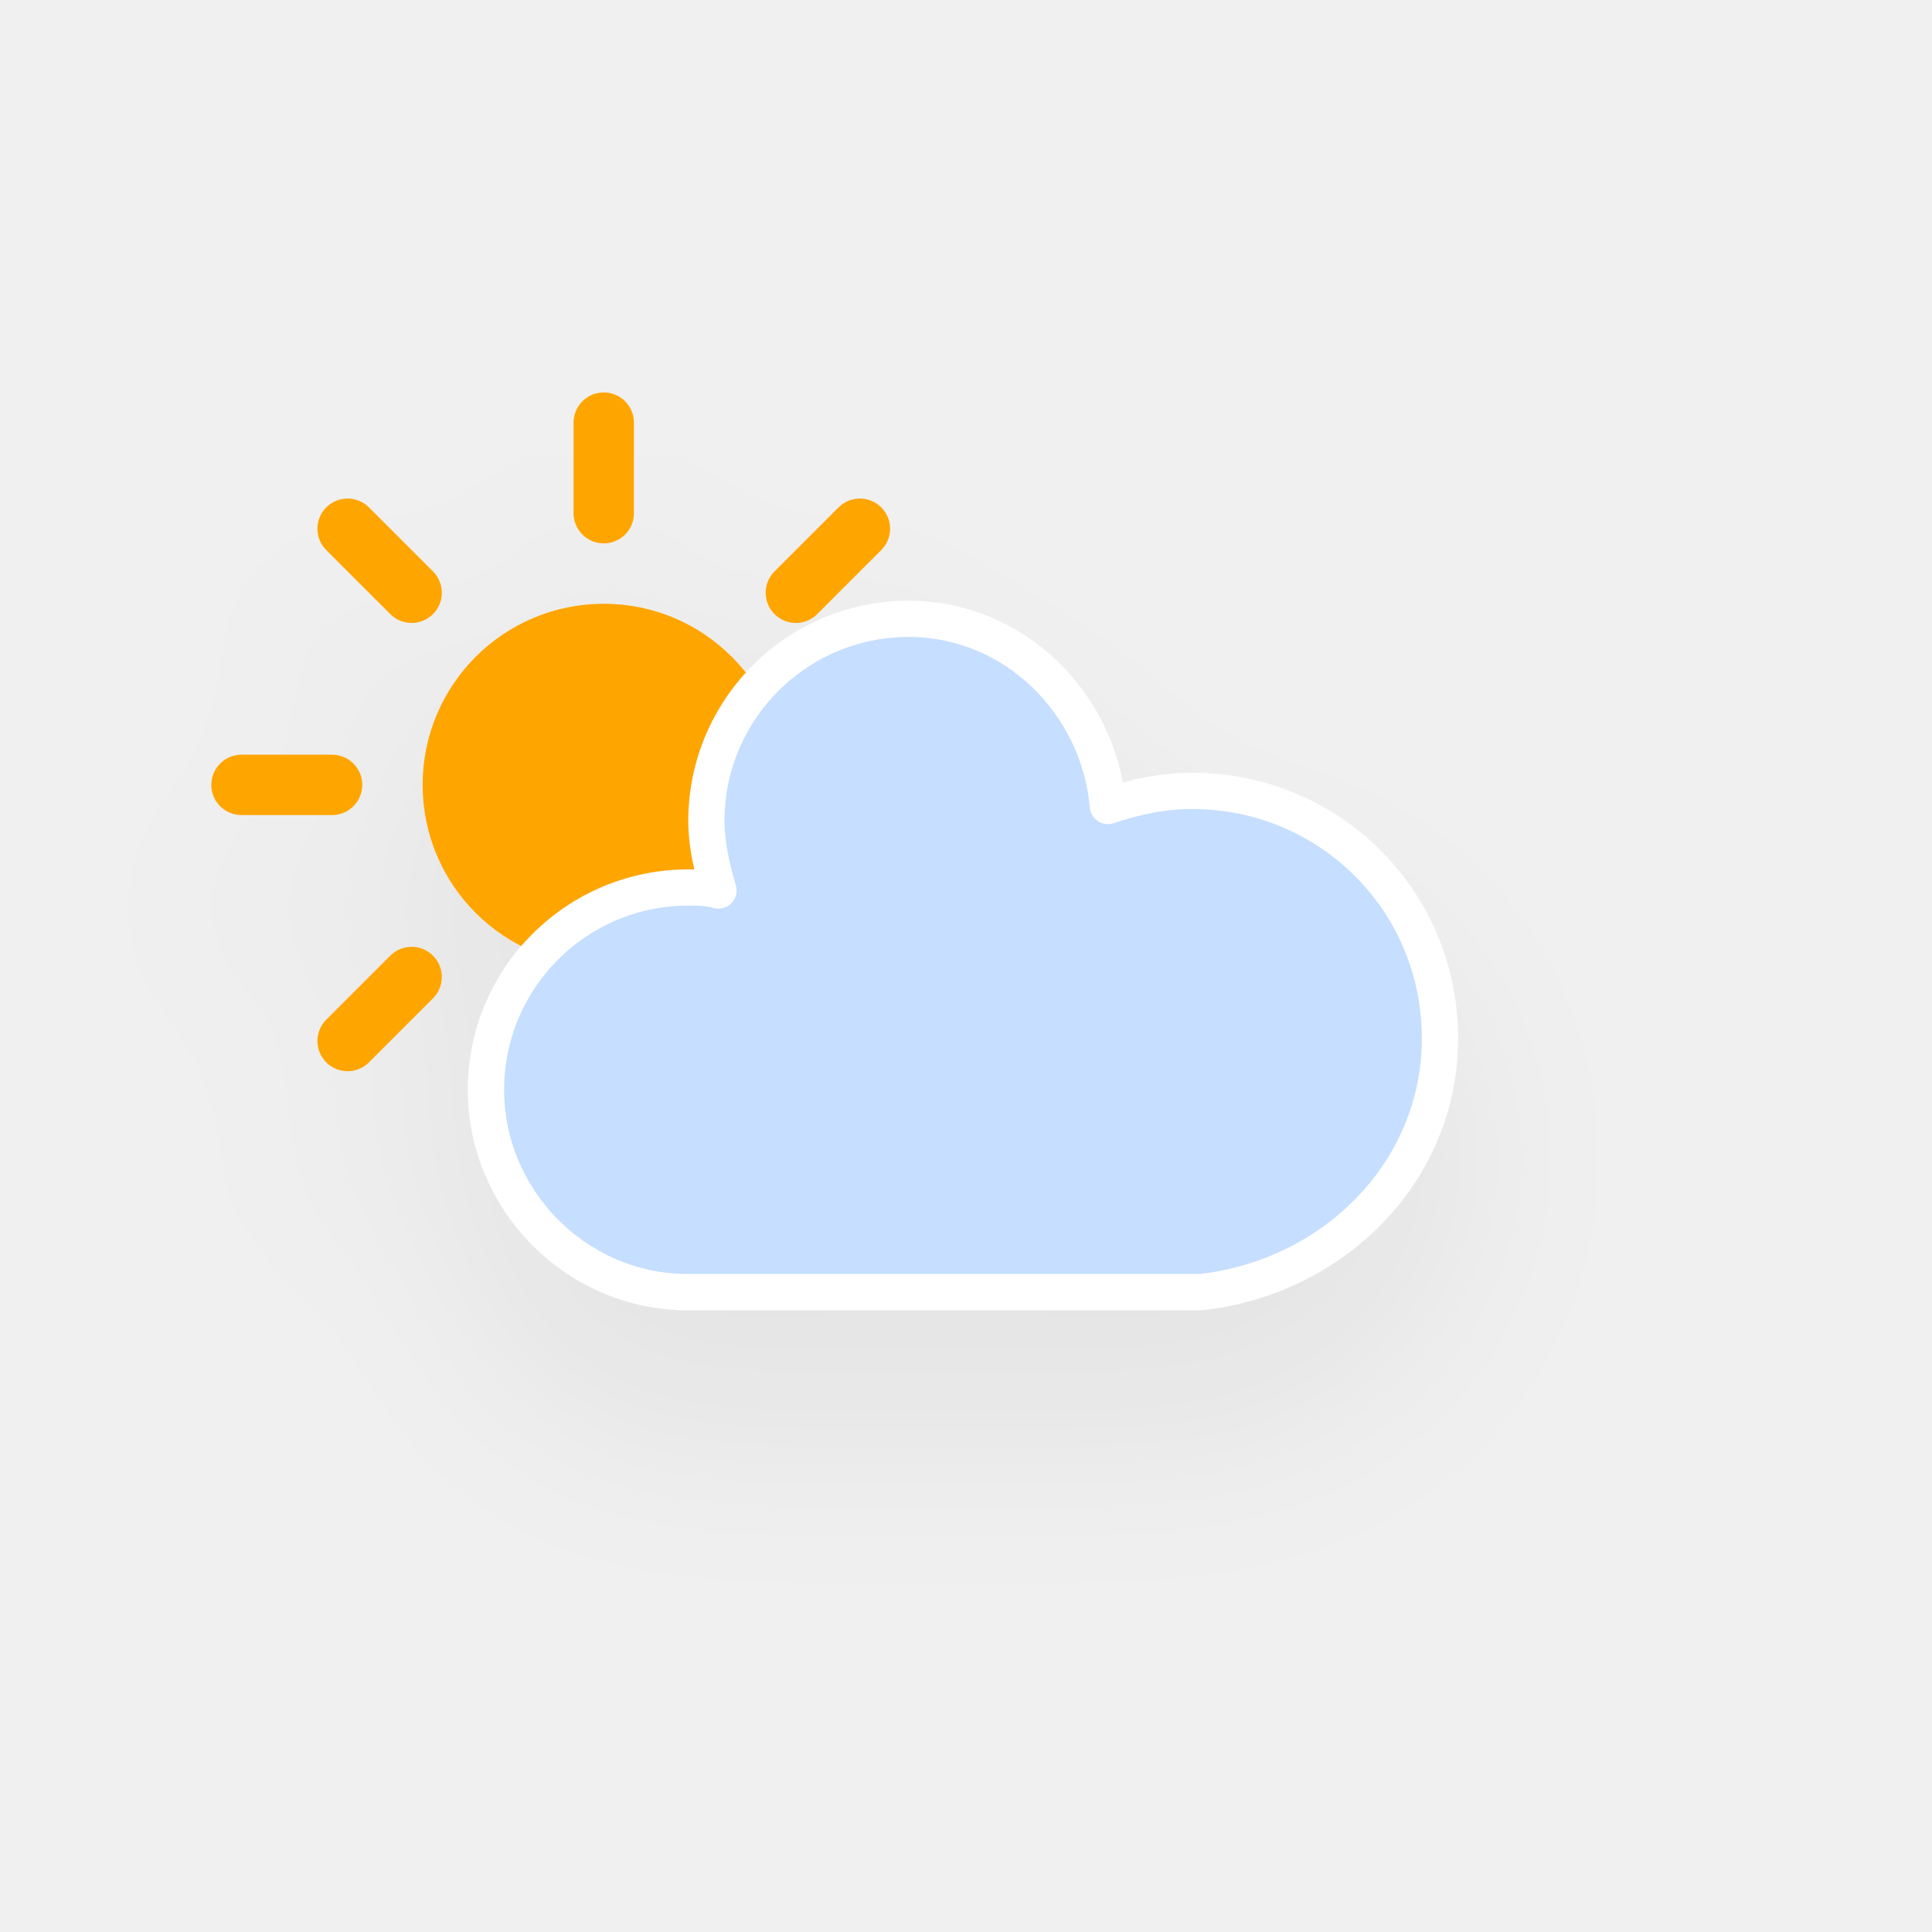
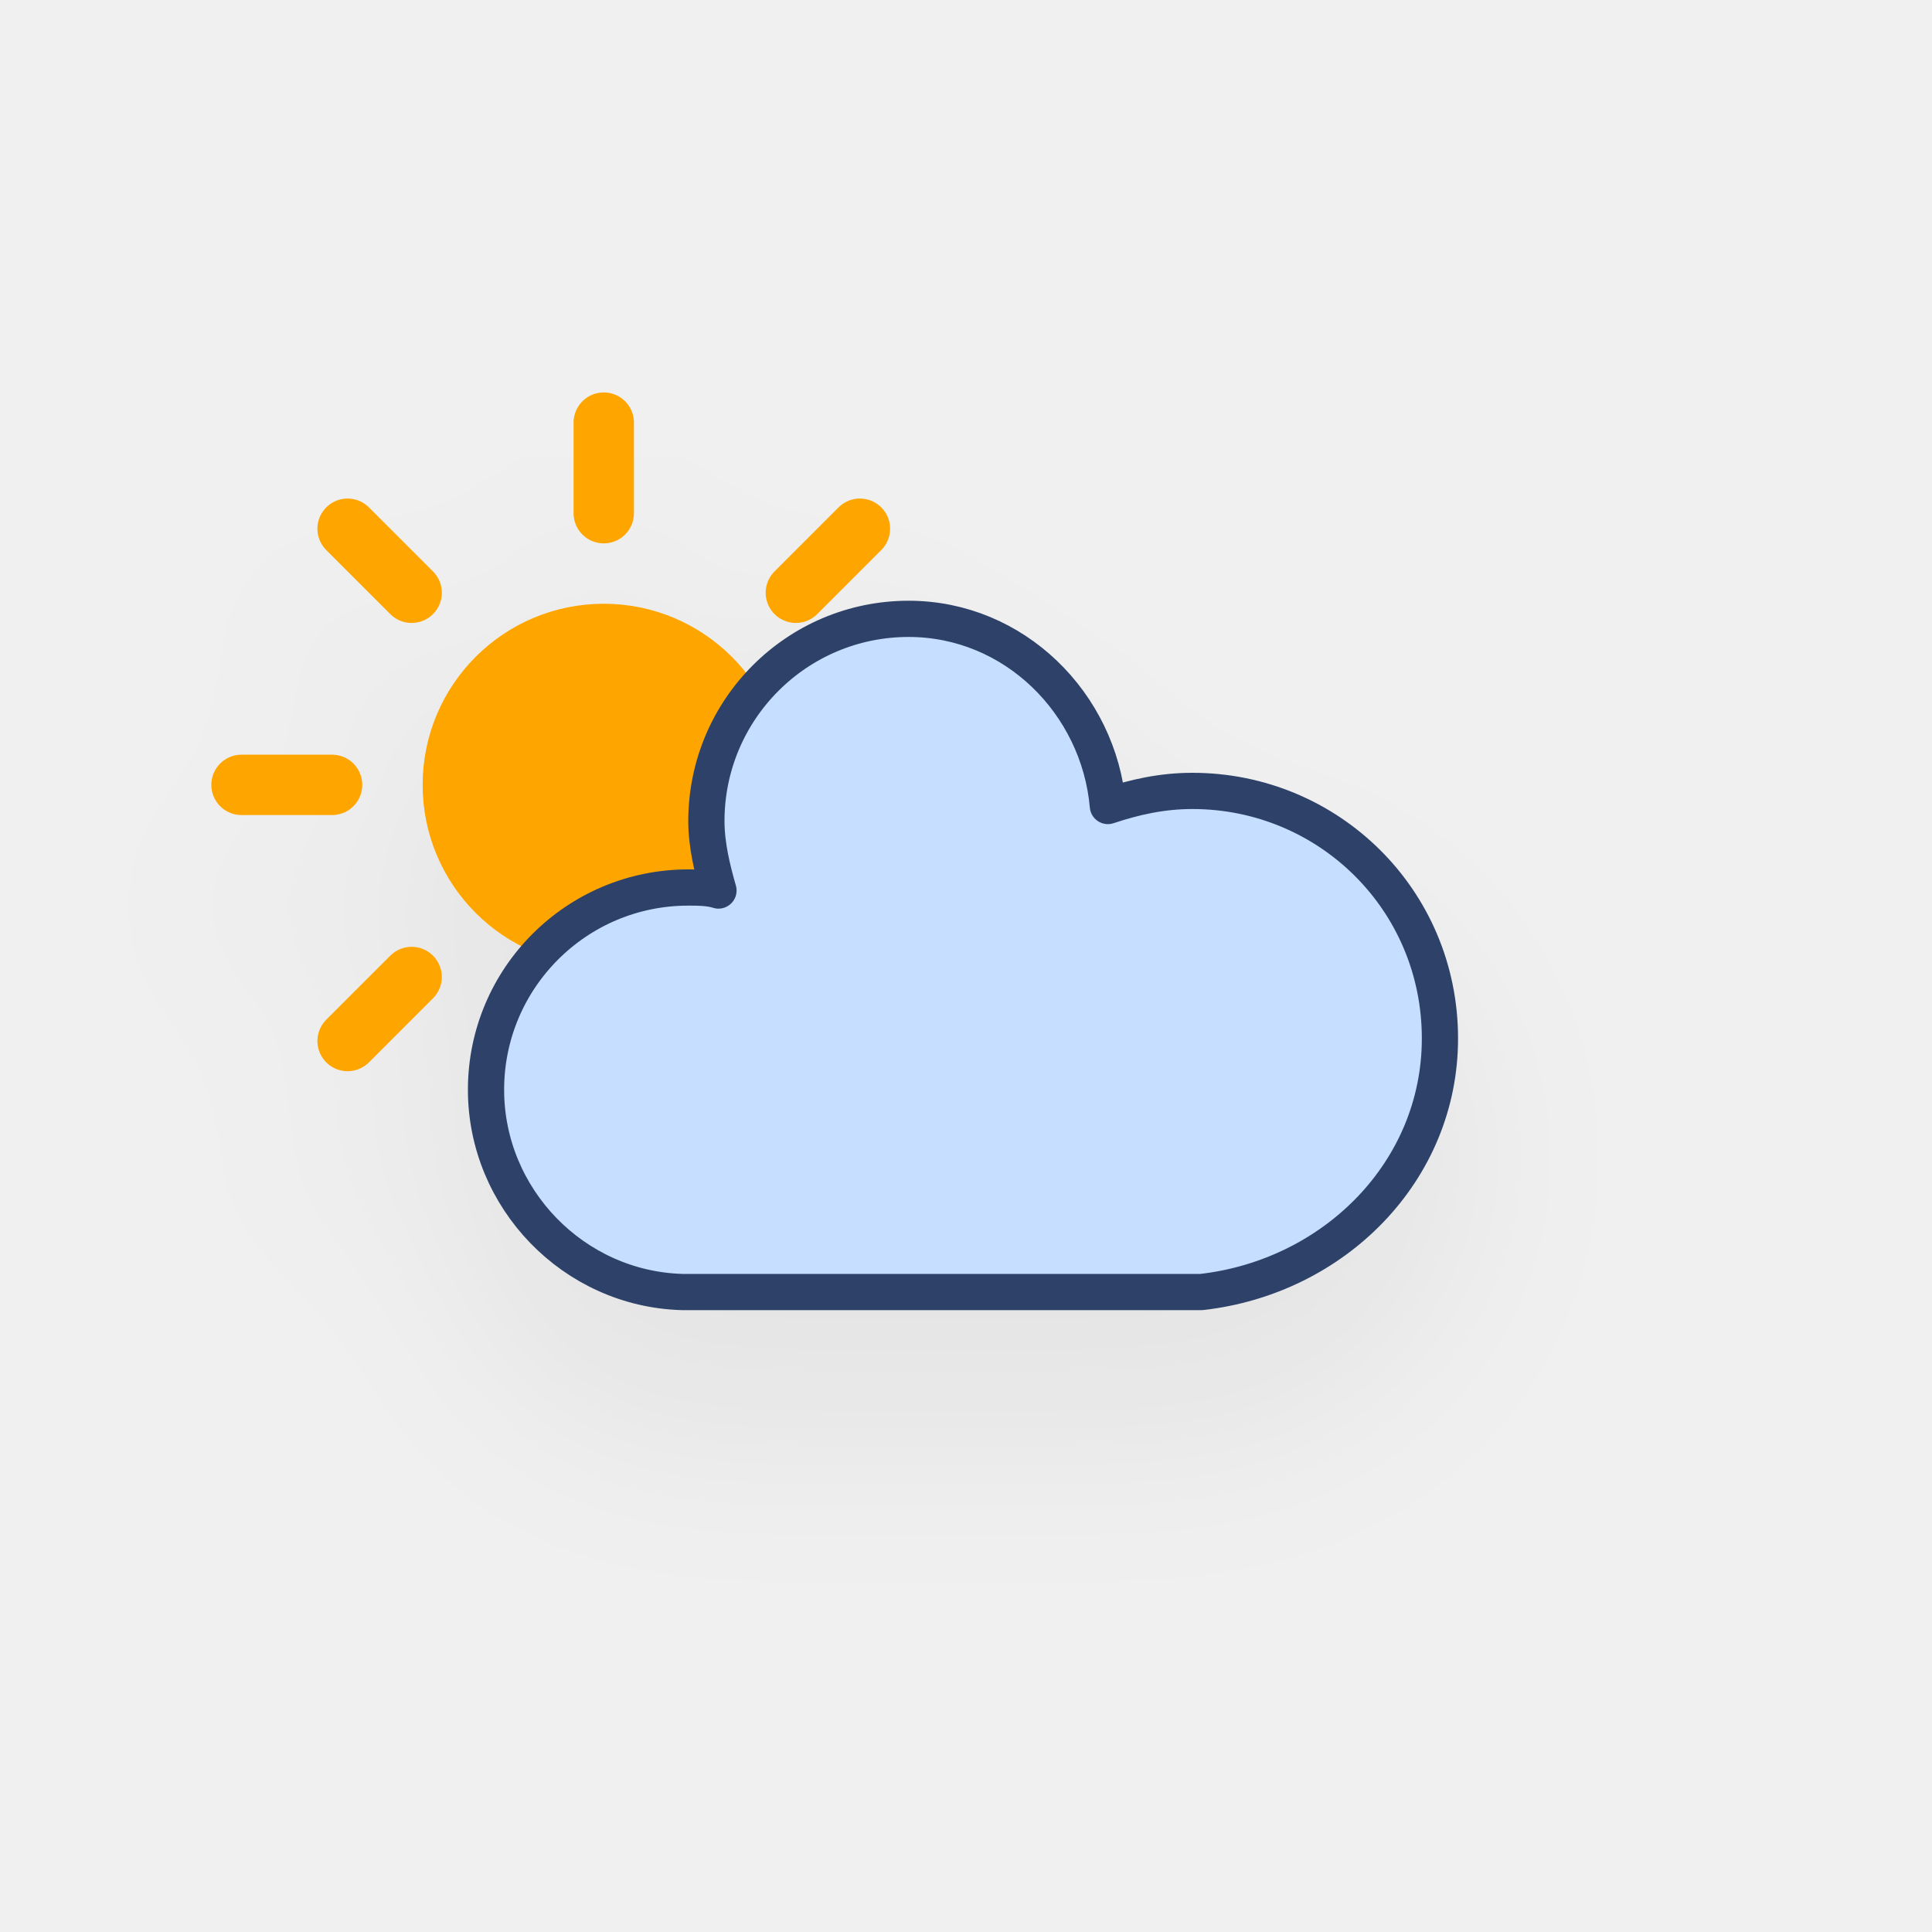
<svg xmlns="http://www.w3.org/2000/svg" version="1.1" width="64" height="64" viewbox="0 0 64 64">
  <defs>
    <filter id="blur" width="200%" height="200%">
      <feGaussianBlur in="SourceAlpha" stdDeviation="3" />
      <feOffset dx="0" dy="4" result="offsetblur" />
      <feComponentTransfer>
        <feFuncA type="linear" slope="0.05" />
      </feComponentTransfer>
      <feMerge>
        <feMergeNode />
        <feMergeNode in="SourceGraphic" />
      </feMerge>
    </filter>
    <style type="text/css">
@keyframes am-weather-cloud-2 {
  0% {
    -webkit-transform: translate(0px,0px);
       -moz-transform: translate(0px,0px);
        -ms-transform: translate(0px,0px);
            transform: translate(0px,0px);
  }

  50% {
    -webkit-transform: translate(2px,0px);
       -moz-transform: translate(2px,0px);
        -ms-transform: translate(2px,0px);
            transform: translate(2px,0px);
  }

  100% {
    -webkit-transform: translate(0px,0px);
       -moz-transform: translate(0px,0px);
        -ms-transform: translate(0px,0px);
            transform: translate(0px,0px);
  }
}

.am-weather-cloud-2 {
  -webkit-animation-name: am-weather-cloud-2;
     -moz-animation-name: am-weather-cloud-2;
          animation-name: am-weather-cloud-2;
  -webkit-animation-duration: 3s;
     -moz-animation-duration: 3s;
          animation-duration: 3s;
  -webkit-animation-timing-function: linear;
     -moz-animation-timing-function: linear;
          animation-timing-function: linear;
  -webkit-animation-iteration-count: infinite;
     -moz-animation-iteration-count: infinite;
          animation-iteration-count: infinite;
}

@keyframes am-weather-sun {
  0% {
    -webkit-transform: rotate(0deg);
       -moz-transform: rotate(0deg);
        -ms-transform: rotate(0deg);
            transform: rotate(0deg);
  }

  100% {
    -webkit-transform: rotate(360deg);
       -moz-transform: rotate(360deg);
        -ms-transform: rotate(360deg);
            transform: rotate(360deg);
  }
}

.am-weather-sun {
  -webkit-animation-name: am-weather-sun;
     -moz-animation-name: am-weather-sun;
      -ms-animation-name: am-weather-sun;
          animation-name: am-weather-sun;
  -webkit-animation-duration: 9s;
     -moz-animation-duration: 9s;
      -ms-animation-duration: 9s;
          animation-duration: 9s;
  -webkit-animation-timing-function: linear;
     -moz-animation-timing-function: linear;
      -ms-animation-timing-function: linear;
          animation-timing-function: linear;
  -webkit-animation-iteration-count: infinite;
     -moz-animation-iteration-count: infinite;
      -ms-animation-iteration-count: infinite;
          animation-iteration-count: infinite;
}

@keyframes am-weather-sun-shiny {
  0% {
    stroke-dasharray: 3px 10px;
    stroke-dashoffset: 0px;
  }

  50% {
    stroke-dasharray: 0.1px 10px;
    stroke-dashoffset: -1px;
  }

  100% {
    stroke-dasharray: 3px 10px;
    stroke-dashoffset: 0px;
  }
}

.am-weather-sun-shiny line {
  -webkit-animation-name: am-weather-sun-shiny;
     -moz-animation-name: am-weather-sun-shiny;
      -ms-animation-name: am-weather-sun-shiny;
          animation-name: am-weather-sun-shiny;
  -webkit-animation-duration: 2s;
     -moz-animation-duration: 2s;
      -ms-animation-duration: 2s;
          animation-duration: 2s;
  -webkit-animation-timing-function: linear;
     -moz-animation-timing-function: linear;
      -ms-animation-timing-function: linear;
          animation-timing-function: linear;
  -webkit-animation-iteration-count: infinite;
     -moz-animation-iteration-count: infinite;
      -ms-animation-iteration-count: infinite;
          animation-iteration-count: infinite;
}
</style>
  </defs>
  <g filter="url(#blur)" id="cloudy-day-1">
    <g transform="translate(20,10)">
      <g transform="translate(0,16)">
        <g class="am-weather-sun">
          <g>
            <line fill="none" stroke="orange" stroke-linecap="round" stroke-width="2" transform="translate(0,9)" x1="0" x2="0" y1="0" y2="3" />
          </g>
          <g transform="rotate(45)">
            <line fill="none" stroke="orange" stroke-linecap="round" stroke-width="2" transform="translate(0,9)" x1="0" x2="0" y1="0" y2="3" />
          </g>
          <g transform="rotate(90)">
            <line fill="none" stroke="orange" stroke-linecap="round" stroke-width="2" transform="translate(0,9)" x1="0" x2="0" y1="0" y2="3" />
          </g>
          <g transform="rotate(135)">
            <line fill="none" stroke="orange" stroke-linecap="round" stroke-width="2" transform="translate(0,9)" x1="0" x2="0" y1="0" y2="3" />
          </g>
          <g transform="rotate(180)">
            <line fill="none" stroke="orange" stroke-linecap="round" stroke-width="2" transform="translate(0,9)" x1="0" x2="0" y1="0" y2="3" />
          </g>
          <g transform="rotate(225)">
            <line fill="none" stroke="orange" stroke-linecap="round" stroke-width="2" transform="translate(0,9)" x1="0" x2="0" y1="0" y2="3" />
          </g>
          <g transform="rotate(270)">
            <line fill="none" stroke="orange" stroke-linecap="round" stroke-width="2" transform="translate(0,9)" x1="0" x2="0" y1="0" y2="3" />
          </g>
          <g transform="rotate(315)">
            <line fill="none" stroke="orange" stroke-linecap="round" stroke-width="2" transform="translate(0,9)" x1="0" x2="0" y1="0" y2="3" />
          </g>
        </g>
        <circle cx="0" cy="0" fill="orange" r="5" stroke="orange" stroke-width="2" />
      </g>
      <g class="am-weather-cloud-2">
-         <path d="M47.7,35.4c0-4.6-3.7-8.2-8.2-8.2c-1,0-1.9,0.2-2.8,0.5c-0.3-3.4-3.1-6.2-6.6-6.2c-3.7,0-6.7,3-6.7,6.7c0,0.8,0.2,1.6,0.4,2.3    c-0.3-0.1-0.7-0.1-1-0.1c-3.7,0-6.7,3-6.7,6.7c0,3.6,2.9,6.6,6.5,6.7l17.2,0C44.2,43.3,47.7,39.8,47.7,35.4z" fill="#C6DEFF" stroke="white" stroke-linejoin="round" stroke-width="1.2" transform="translate(-20,-11)" />
+         <path d="M47.7,35.4c0-4.6-3.7-8.2-8.2-8.2c-1,0-1.9,0.2-2.8,0.5c-0.3-3.4-3.1-6.2-6.6-6.2c-3.7,0-6.7,3-6.7,6.7c0,0.8,0.2,1.6,0.4,2.3    c-0.3-0.1-0.7-0.1-1-0.1c-3.7,0-6.7,3-6.7,6.7c0,3.6,2.9,6.6,6.5,6.7l17.2,0C44.2,43.3,47.7,39.8,47.7,35.4z" fill="#C6DEFF" stroke="#2e4369" stroke-linejoin="round" stroke-width="1.2" transform="translate(-20,-11)" />
      </g>
    </g>
  </g>
</svg>
